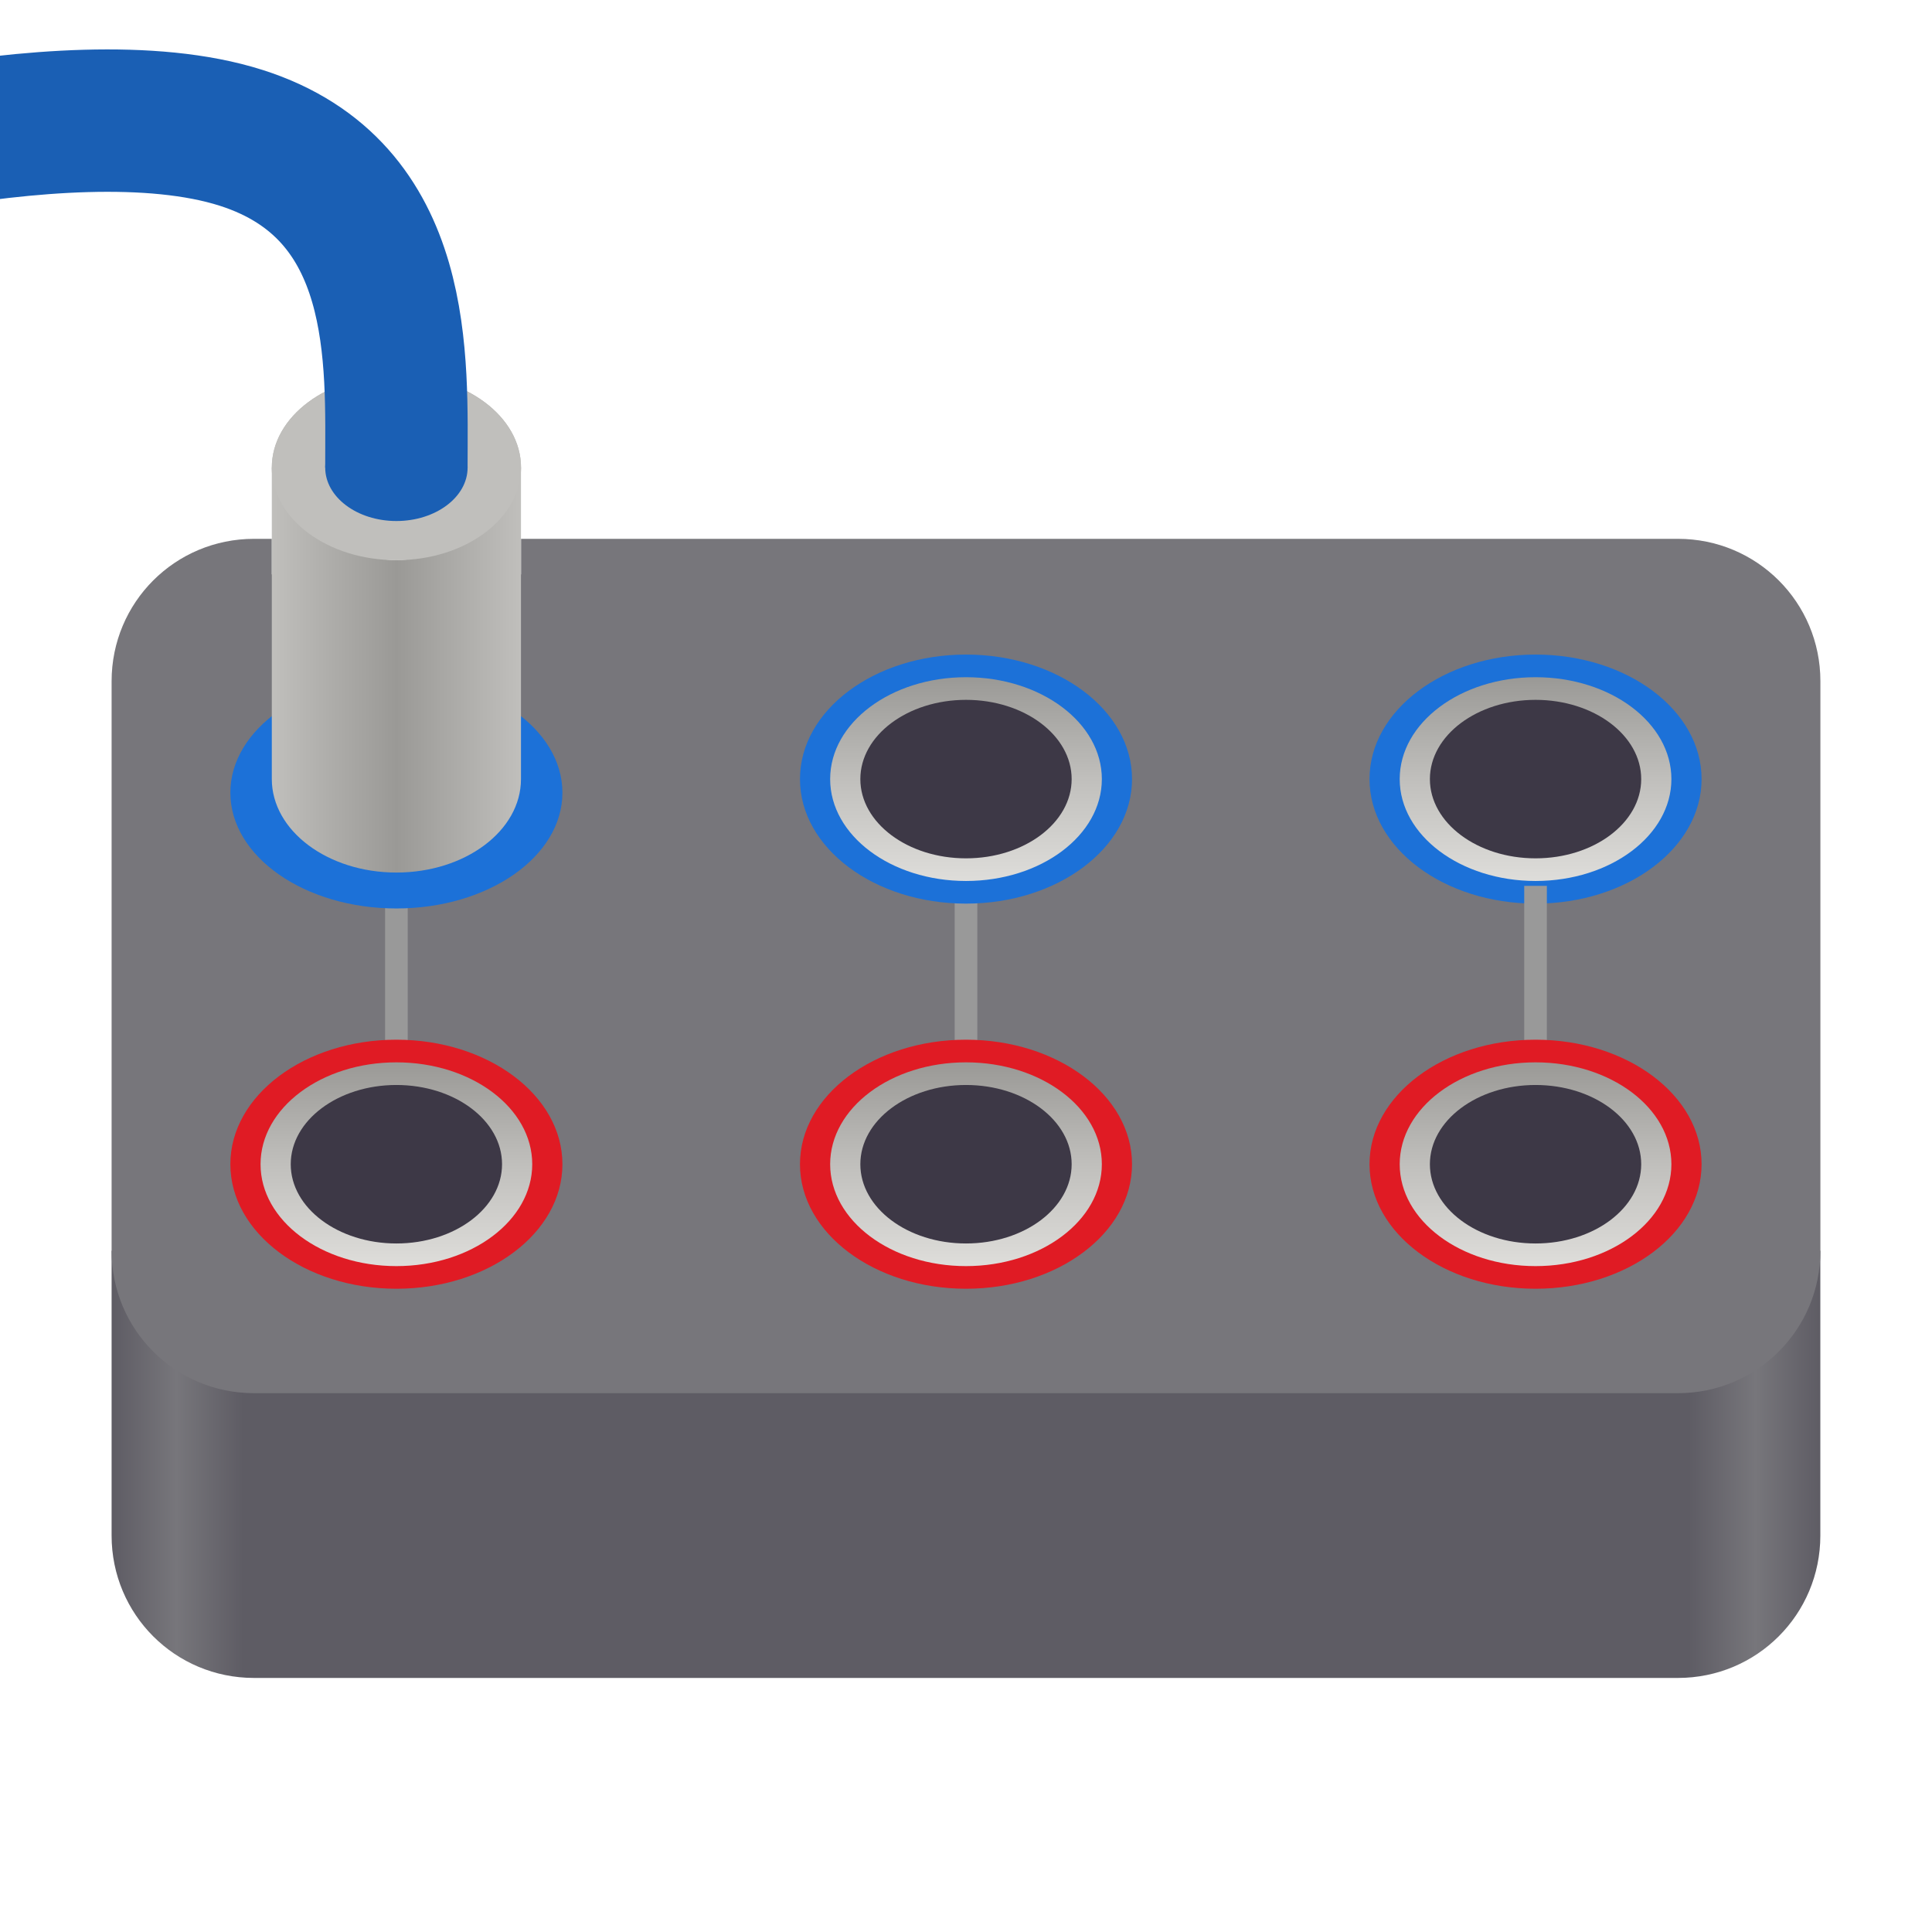
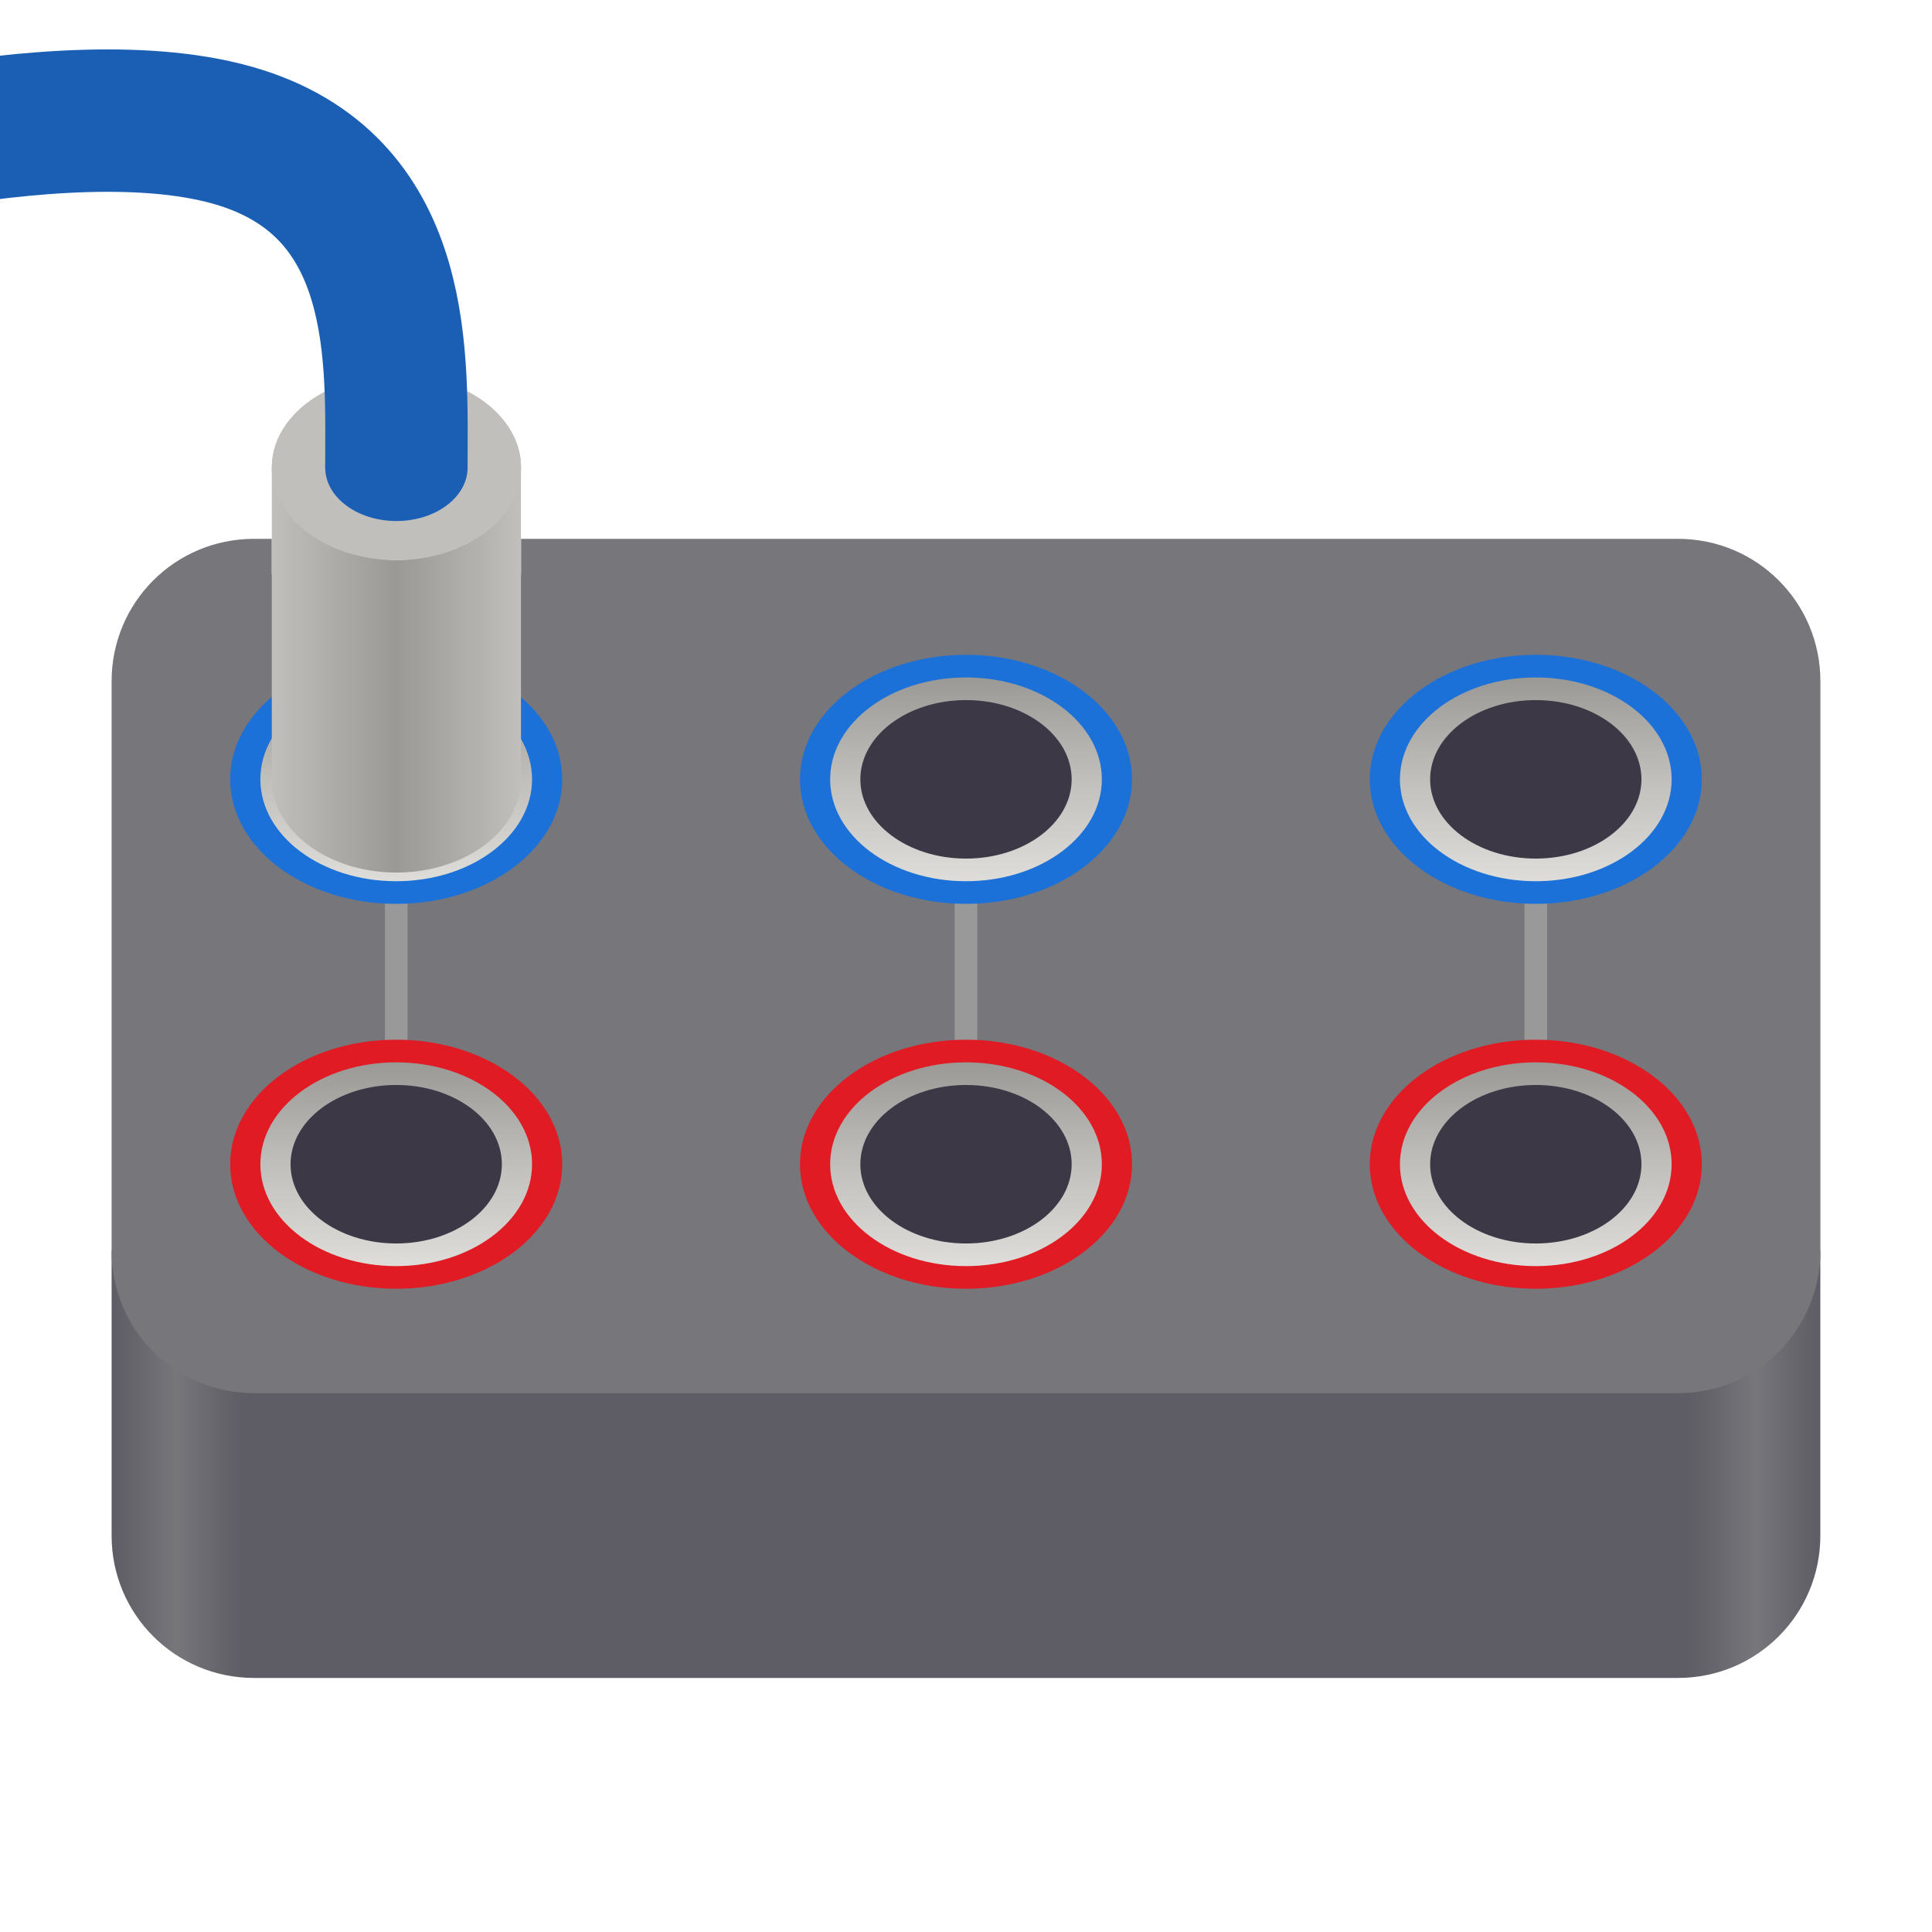
- <svg xmlns="http://www.w3.org/2000/svg" xmlns:xlink="http://www.w3.org/1999/xlink" height="128px" viewBox="0 0 128 128" width="128px">
+ <svg xmlns="http://www.w3.org/2000/svg" height="128px" viewBox="0 0 128 128" width="128px">
+   <defs>
+     <g id="z">
+       <path d="m 75,77.133 c 0,4.555 -4.926,8.25 -11,8.25 -6.074,0 -11,-3.695 -11,-8.25 0,-4.559 4.926,-8.25 11,-8.25 6.074,0 11,3.691 11,8.25 z m 0,0" />
+       <path d="m 73,77.133 c 0,3.727 -4.031,6.75 -9,6.75 -4.973,0 -9,-3.023 -9,-6.75 0,-3.73 4.027,-6.75 9,-6.75 4.969,0 9,3.02 9,6.75 z m 0,0" fill="url(#d)" />
+       <path d="m 71,77.133 c 0,2.898 -3.133,5.25 -7,5.25 -3.867,0 -7,-2.352 -7,-5.25 0,-2.902 3.133,-5.25 7,-5.25 3.867,0 7,2.348 7,5.25 z m 0,0" fill="#3d3846" />
+     </g>
+   </defs>
  <linearGradient id="a" gradientUnits="userSpaceOnUse">
    <stop offset="0" stop-color="#9a9996" />
    <stop offset="0.5" stop-color="#c0bfbc" />
    <stop offset="1" stop-color="#deddda" />
  </linearGradient>
-   <linearGradient id="b" x1="26.263" x2="26.264" xlink:href="#a" y1="24.849" y2="37.112" />
+   <linearGradient id="b" x1="26.263" x2="26.264" href="#a" y1="24.849" y2="37.112" />
  <linearGradient id="c" gradientUnits="userSpaceOnUse" x1="7.396" x2="120.604" y1="82.867" y2="82.867">
    <stop offset="0" stop-color="#5e5c64" />
    <stop offset="0.038" stop-color="#77767b" />
    <stop offset="0.077" stop-color="#5e5c64" />
    <stop offset="0.923" stop-color="#5e5c64" />
    <stop offset="0.962" stop-color="#77767b" />
    <stop offset="1" stop-color="#5e5c64" />
  </linearGradient>
-   <linearGradient id="d" gradientTransform="matrix(2.571428 0 0 2.454545 22.8566 -228.0481)" x1="16" x2="16" xlink:href="#a" y1="121.583" y2="127.083" />
-   <linearGradient id="e" gradientTransform="matrix(2.571428 0 0 2.454545 22.8566 -253.5632)" x1="16" x2="16" xlink:href="#a" y1="121.583" y2="127.083" />
-   <linearGradient id="f" gradientTransform="matrix(2.571428 0 0 2.454545 60.59257 -253.5632)" x1="16" x2="16" xlink:href="#a" y1="121.583" y2="127.083" />
-   <linearGradient id="g" gradientTransform="matrix(2.571428 0 0 2.454545 60.59257 -228.0481)" x1="16" x2="16" xlink:href="#a" y1="121.583" y2="127.083" />
+   <linearGradient id="d" gradientTransform="matrix(2.571428 0 0 2.454545 22.8566 -228.0481)" x1="16" x2="16" href="#a" y1="121.583" y2="127.083" />
  <linearGradient id="h" gradientTransform="matrix(2.358499 0 0 2.251294 -11.4725 -204.6529)" gradientUnits="userSpaceOnUse" x1="12.5" x2="19.5" y1="113.833" y2="113.833">
    <stop offset="0" stop-color="#c0bfbc" />
    <stop offset="0.5" stop-color="#9a9996" />
    <stop offset="1" stop-color="#c0bfbc" />
  </linearGradient>
-   <linearGradient id="i" gradientTransform="matrix(2.571428 0 0 2.454545 -14.87985 -228.0481)" x1="16" x2="16" xlink:href="#a" y1="121.583" y2="127.083" />
-   <path d="m 34.52 30.98 c 0 3.387 -3.695 6.133 -8.258 6.133 c -4.559 0 -8.254 -2.746 -8.254 -6.133 s 3.695 -6.133 8.254 -6.133 c 4.562 0 8.258 2.746 8.258 6.133 z m 0 0" fill="url(#b)" fill-rule="evenodd" />
-   <path d="m 120.602 82.867 v 18.867 c 0 5.227 -4.207 9.434 -9.434 9.434 h -94.34 c -5.227 0 -9.434 -4.207 -9.434 -9.434 v -18.867 z m 0 0" fill="url(#c)" fill-rule="evenodd" />
-   <path d="m 16.828 35.699 c -5.227 0 -9.434 4.207 -9.434 9.434 v 37.734 c 0 5.227 4.207 9.434 9.434 9.434 h 94.34 c 5.227 0 9.438 -4.207 9.438 -9.434 v -37.734 c 0 -5.227 -4.211 -9.434 -9.438 -9.434 h -76.648 v 2.355 h -16.512 v -2.355 z m 0 0" fill="#77767b" fill-rule="evenodd" />
-   <path d="m 93.48 76.379 l -30.66 -24.762" fill="none" stroke="#77767b" stroke-linecap="square" stroke-width="3.744" />
-   <path d="m 64 58.691 v 10.613" fill="none" stroke="#999999" stroke-width="1.5" />
-   <g fill-rule="evenodd">
-     <path d="m 75 77.133 c 0 4.555 -4.926 8.25 -11 8.25 s -11 -3.695 -11 -8.25 c 0 -4.559 4.926 -8.25 11 -8.25 s 11 3.691 11 8.25 z m 0 0" fill="#e01b24" />
-     <path d="m 73 77.133 c 0 3.727 -4.031 6.75 -9 6.75 c -4.973 0 -9 -3.023 -9 -6.75 c 0 -3.73 4.027 -6.75 9 -6.75 c 4.969 0 9 3.02 9 6.75 z m 0 0" fill="url(#d)" />
-     <path d="m 71 77.133 c 0 2.898 -3.133 5.25 -7 5.25 s -7 -2.352 -7 -5.25 c 0 -2.902 3.133 -5.25 7 -5.25 s 7 2.348 7 5.25 z m 0 0" fill="#3d3846" />
-     <path d="m 75 51.617 c 0 4.555 -4.926 8.25 -11 8.25 s -11 -3.695 -11 -8.25 c 0 -4.559 4.926 -8.25 11 -8.25 s 11 3.691 11 8.25 z m 0 0" fill="#1c71d8" />
-     <path d="m 73 51.617 c 0 3.727 -4.031 6.75 -9 6.75 c -4.973 0 -9 -3.023 -9 -6.75 c 0 -3.73 4.027 -6.75 9 -6.75 c 4.969 0 9 3.02 9 6.75 z m 0 0" fill="url(#e)" />
-     <path d="m 71 51.617 c 0 2.898 -3.133 5.25 -7 5.25 s -7 -2.352 -7 -5.25 c 0 -2.898 3.133 -5.25 7 -5.25 s 7 2.352 7 5.25 z m 0 0" fill="#3d3846" />
-     <path d="m 112.734 51.617 c 0 4.555 -4.922 8.25 -11 8.25 c -6.074 0 -11 -3.695 -11 -8.25 c 0 -4.559 4.926 -8.25 11 -8.25 c 6.078 0 11 3.691 11 8.25 z m 0 0" fill="#1c71d8" />
-     <path d="m 110.734 51.617 c 0 3.727 -4.027 6.75 -9 6.75 c -4.969 0 -9 -3.023 -9 -6.75 c 0 -3.73 4.031 -6.75 9 -6.75 c 4.973 0 9 3.02 9 6.75 z m 0 0" fill="url(#f)" />
-     <path d="m 108.734 51.617 c 0 2.898 -3.133 5.25 -7 5.25 c -3.863 0 -7 -2.352 -7 -5.25 c 0 -2.898 3.137 -5.25 7 -5.25 c 3.867 0 7 2.352 7 5.25 z m 0 0" fill="#3d3846" />
+   <path d="m 34.52 30.98 c 0 3.387 -3.695 6.133 -8.258 6.133 c -4.559 0 -8.254 -2.746 -8.254 -6.133 s 3.695 -6.133 8.254 -6.133 c 4.562 0 8.258 2.746 8.258 6.133 z m 0 0" fill="url(#b)" />
+   <path d="m 120.602 82.867 v 18.867 c 0 5.227 -4.207 9.434 -9.434 9.434 h -94.34 c -5.227 0 -9.434 -4.207 -9.434 -9.434 v -18.867 z m 0 0" fill="url(#c)" />
+   <path d="m 16.828 35.699 c -5.227 0 -9.434 4.207 -9.434 9.434 v 37.734 c 0 5.227 4.207 9.434 9.434 9.434 h 94.34 c 5.227 0 9.438 -4.207 9.438 -9.434 v -37.734 c 0 -5.227 -4.211 -9.434 -9.438 -9.434 h -76.648 v 2.355 h -16.512 v -2.355 z m 0 0" fill="#77767b" />
+   <g id="p">
+     <path d="M 64,58.691 V 69.305" stroke="#999" stroke-width="1.5" />
+     <use href="#z" fill="#e01b24" />
+     <use href="#z" y="-25.5" fill="#1c71d8" />
  </g>
-   <path d="m 101.734 58.691 v 10.613" fill="none" stroke="#999999" stroke-width="1.5" />
-   <path d="m 112.734 77.133 c 0 4.555 -4.922 8.25 -11 8.25 c -6.074 0 -11 -3.695 -11 -8.25 c 0 -4.559 4.926 -8.25 11 -8.25 c 6.078 0 11 3.691 11 8.25 z m 0 0" fill="#e01b24" fill-rule="evenodd" />
-   <path d="m 110.734 77.133 c 0 3.727 -4.027 6.75 -9 6.75 c -4.969 0 -9 -3.023 -9 -6.75 c 0 -3.73 4.031 -6.75 9 -6.75 c 4.973 0 9 3.02 9 6.75 z m 0 0" fill="url(#g)" fill-rule="evenodd" />
-   <path d="m 108.734 77.133 c 0 2.898 -3.133 5.25 -7 5.25 c -3.863 0 -7 -2.352 -7 -5.25 c 0 -2.902 3.137 -5.25 7 -5.25 c 3.867 0 7 2.348 7 5.25 z m 0 0" fill="#3d3846" fill-rule="evenodd" />
-   <path d="m 26.262 69.34 v -10.648" fill="none" stroke="#999999" stroke-width="1.5" />
-   <path d="m 37.262 52.516 c 0 4.238 -4.922 7.672 -11 7.672 c -6.074 0 -11 -3.434 -11 -7.672 c 0 -4.234 4.926 -7.672 11 -7.672 c 6.078 0 11 3.438 11 7.672 z m 0 0" fill="#1c71d8" fill-rule="evenodd" />
-   <path d="m 18.008 30.98 v 20.637 c 0.004 3.418 3.699 6.191 8.254 6.191 c 4.555 0 8.25 -2.766 8.254 -6.184 c 0 0 0 -0.004 0 -0.008 v -20.637 c -1.309 2.598 -4.59 6.133 -8.254 6.133 c -3.66 0 -6.941 -3.535 -8.254 -6.133 z m 0 0" fill="url(#h)" fill-rule="evenodd" />
-   <path d="m 37.262 77.133 c 0 4.555 -4.922 8.25 -11 8.25 c -6.074 0 -11 -3.695 -11 -8.25 c 0 -4.559 4.926 -8.25 11 -8.25 c 6.078 0 11 3.691 11 8.25 z m 0 0" fill="#e01b24" fill-rule="evenodd" />
-   <path d="m 35.262 77.133 c 0 3.727 -4.027 6.75 -9 6.75 c -4.969 0 -9 -3.023 -9 -6.75 c 0 -3.73 4.031 -6.75 9 -6.75 c 4.973 0 9 3.02 9 6.75 z m 0 0" fill="url(#i)" fill-rule="evenodd" />
-   <path d="m 33.262 77.133 c 0 2.898 -3.133 5.25 -7 5.25 c -3.863 0 -7 -2.352 -7 -5.25 c 0 -2.902 3.137 -5.25 7 -5.25 c 3.867 0 7 2.348 7 5.25 z m 0 0" fill="#3d3846" fill-rule="evenodd" />
-   <path d="m 34.52 30.98 c 0 3.387 -3.695 6.133 -8.258 6.133 c -4.559 0 -8.254 -2.746 -8.254 -6.133 s 3.695 -6.133 8.254 -6.133 c 4.562 0 8.258 2.746 8.258 6.133 z m 0 0" fill="#c0bfbc" fill-rule="evenodd" />
-   <path d="m 30.98 30.98 c 0 1.953 -2.113 3.539 -4.719 3.539 c -2.602 0 -4.715 -1.586 -4.715 -3.539 s 2.113 -3.539 4.715 -3.539 c 2.605 0 4.719 1.586 4.719 3.539 z m 0 0" fill="#1a5fb4" fill-rule="evenodd" />
+   <use href="#p" x="37.75" />
+   <use href="#p" x="-37.75" />
+   <path d="m 18.008 30.98 v 20.637 c 0.004 3.418 3.699 6.191 8.254 6.191 c 4.555 0 8.25 -2.766 8.254 -6.184 c 0 0 0 -0.004 0 -0.008 v -20.637 c -1.309 2.598 -4.59 6.133 -8.254 6.133 c -3.66 0 -6.941 -3.535 -8.254 -6.133 z m 0 0" fill="url(#h)" />
+   <path d="m 34.52 30.98 c 0 3.387 -3.695 6.133 -8.258 6.133 c -4.559 0 -8.254 -2.746 -8.254 -6.133 s 3.695 -6.133 8.254 -6.133 c 4.562 0 8.258 2.746 8.258 6.133 z m 0 0" fill="#c0bfbc" />
+   <path d="m 30.98 30.98 c 0 1.953 -2.113 3.539 -4.719 3.539 c -2.602 0 -4.715 -1.586 -4.715 -3.539 s 2.113 -3.539 4.715 -3.539 c 2.605 0 4.719 1.586 4.719 3.539 z m 0 0" fill="#1a5fb4" />
  <path d="m 26.262 30.98 c 0 -7.074 0.629 -18.371 -10.285 -21.848 c -11.828 -3.766 -33.883 3 -33.883 3" fill="none" stroke="#1a5fb4" stroke-width="9.434" />
</svg>
